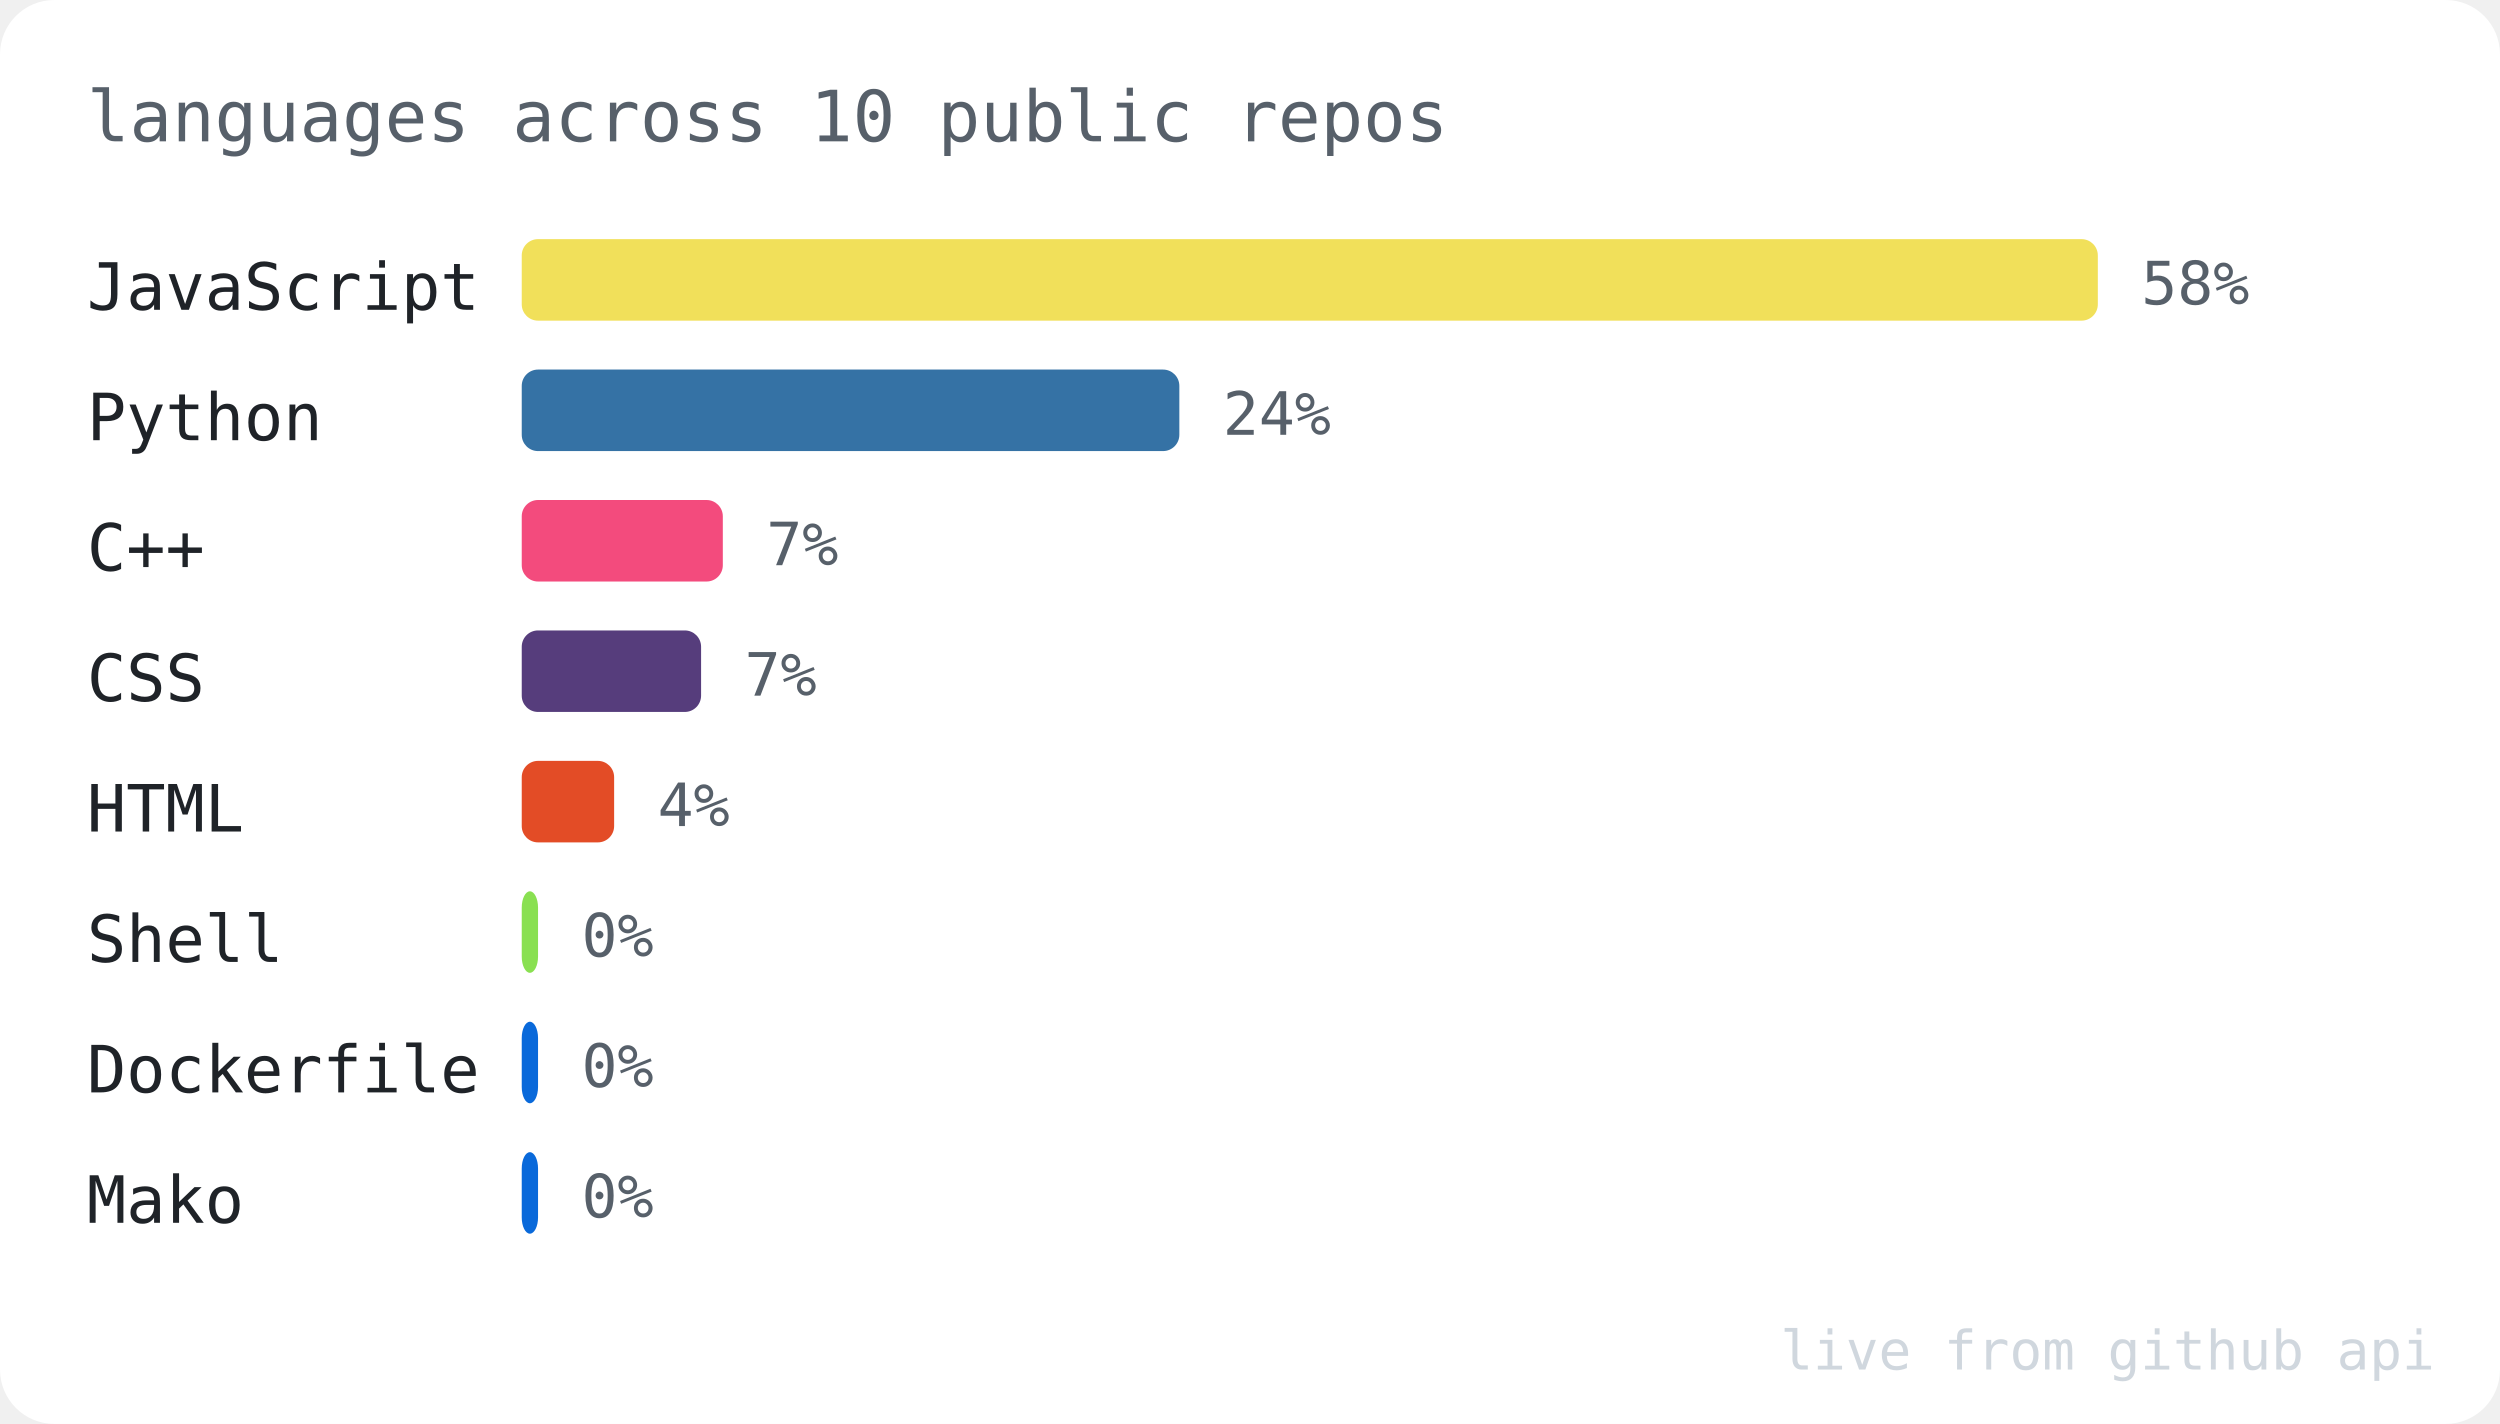
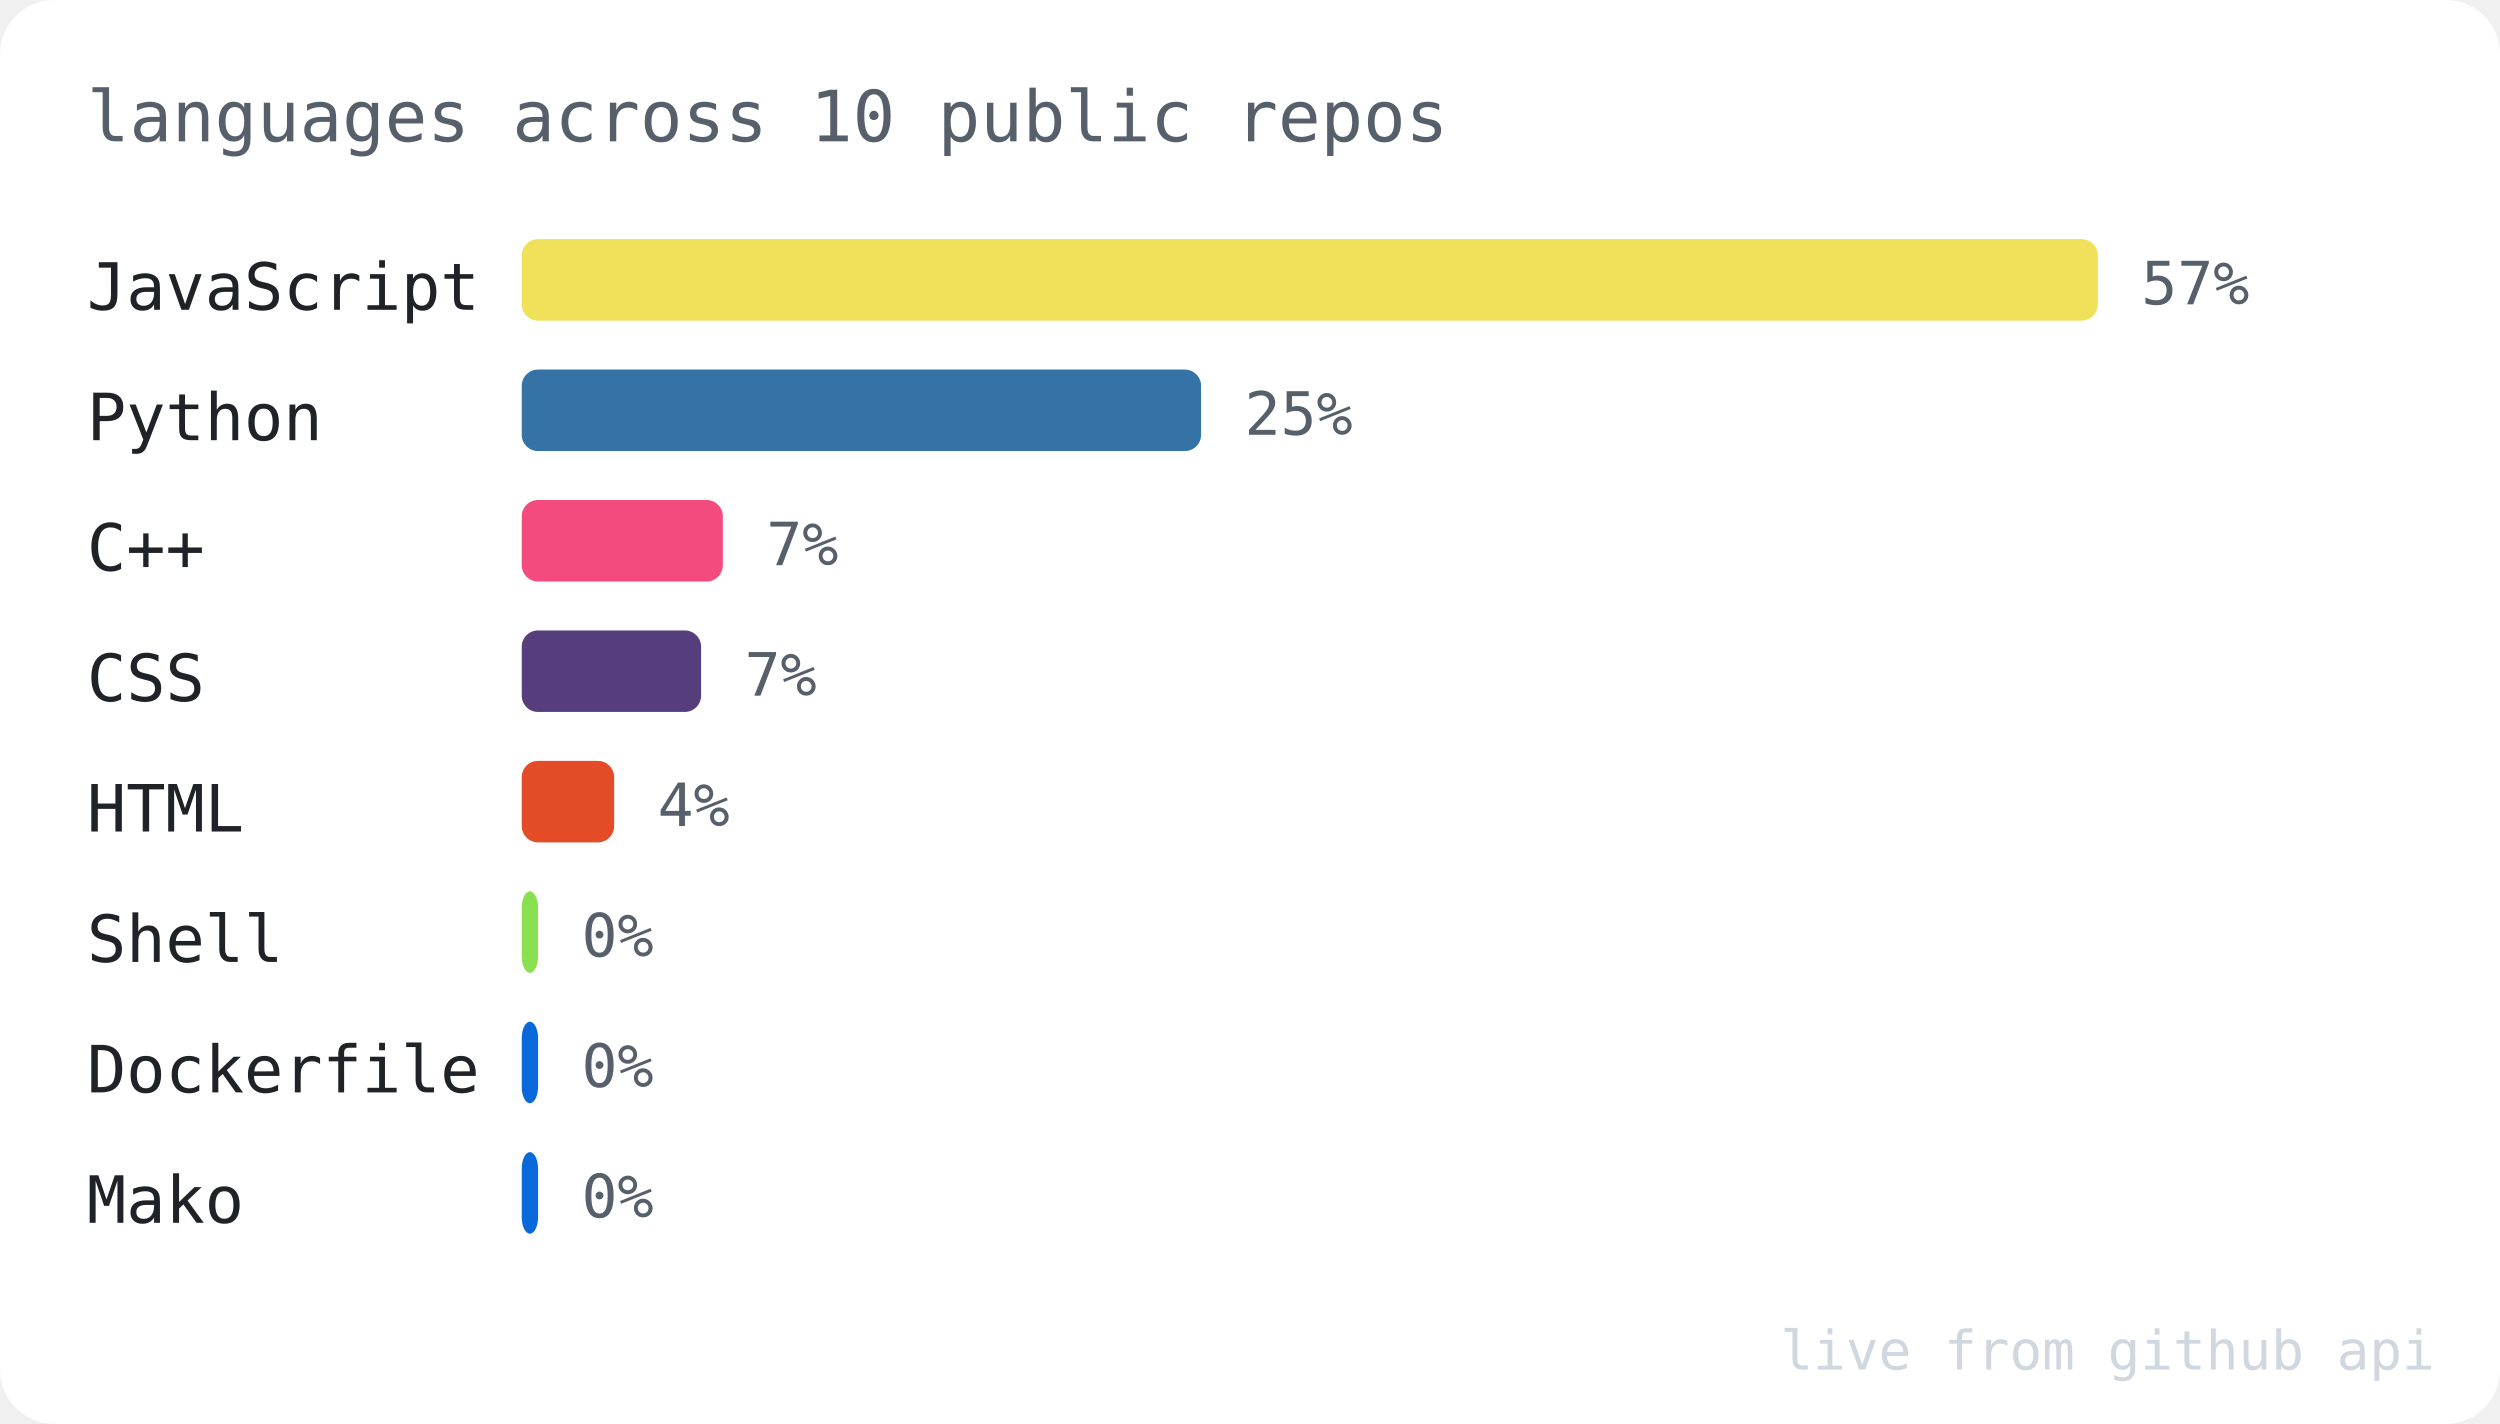
<svg xmlns="http://www.w3.org/2000/svg" width="460" height="262" viewBox="0 0 460 262" font-family="ui-monospace, SFMono-Regular, Menlo, Consolas, monospace">
  <rect width="460" height="262" rx="10" fill="#ffffff" />
  <text x="16" y="26" font-size="13" fill="#57606a">languages across 10 public repos</text>
  <text x="16" y="57" font-size="12" fill="#1f2328">JavaScript</text>
  <rect x="96" y="44" width="290" height="15" rx="3" fill="#f1e05a" />
-   <text x="394" y="56" font-size="11" fill="#57606a">58%</text>
+   <text x="394" y="56" font-size="11" fill="#57606a">57%</text>
  <text x="16" y="81" font-size="12" fill="#1f2328">Python</text>
-   <rect x="96" y="68" width="121" height="15" rx="3" fill="#3572A5" />
-   <text x="225" y="80" font-size="11" fill="#57606a">24%</text>
+   <rect x="96" y="68" width="125" height="15" rx="3" fill="#3572A5" />
+   <text x="229" y="80" font-size="11" fill="#57606a">25%</text>
  <text x="16" y="105" font-size="12" fill="#1f2328">C++</text>
  <rect x="96" y="92" width="37" height="15" rx="3" fill="#f34b7d" />
  <text x="141" y="104" font-size="11" fill="#57606a">7%</text>
  <text x="16" y="129" font-size="12" fill="#1f2328">CSS</text>
  <rect x="96" y="116" width="33" height="15" rx="3" fill="#563d7c" />
  <text x="137" y="128" font-size="11" fill="#57606a">7%</text>
  <text x="16" y="153" font-size="12" fill="#1f2328">HTML</text>
  <rect x="96" y="140" width="17" height="15" rx="3" fill="#e34c26" />
  <text x="121" y="152" font-size="11" fill="#57606a">4%</text>
  <text x="16" y="177" font-size="12" fill="#1f2328">Shell</text>
  <rect x="96" y="164" width="3" height="15" rx="3" fill="#89e051" />
  <text x="107" y="176" font-size="11" fill="#57606a">0%</text>
  <text x="16" y="201" font-size="12" fill="#1f2328">Dockerfile</text>
  <rect x="96" y="188" width="3" height="15" rx="3" fill="#0969da" />
  <text x="107" y="200" font-size="11" fill="#57606a">0%</text>
  <text x="16" y="225" font-size="12" fill="#1f2328">Mako</text>
  <rect x="96" y="212" width="3" height="15" rx="3" fill="#0969da" />
  <text x="107" y="224" font-size="11" fill="#57606a">0%</text>
  <text x="448" y="252" font-size="10" fill="#d0d7de" text-anchor="end">live from github api</text>
</svg>
